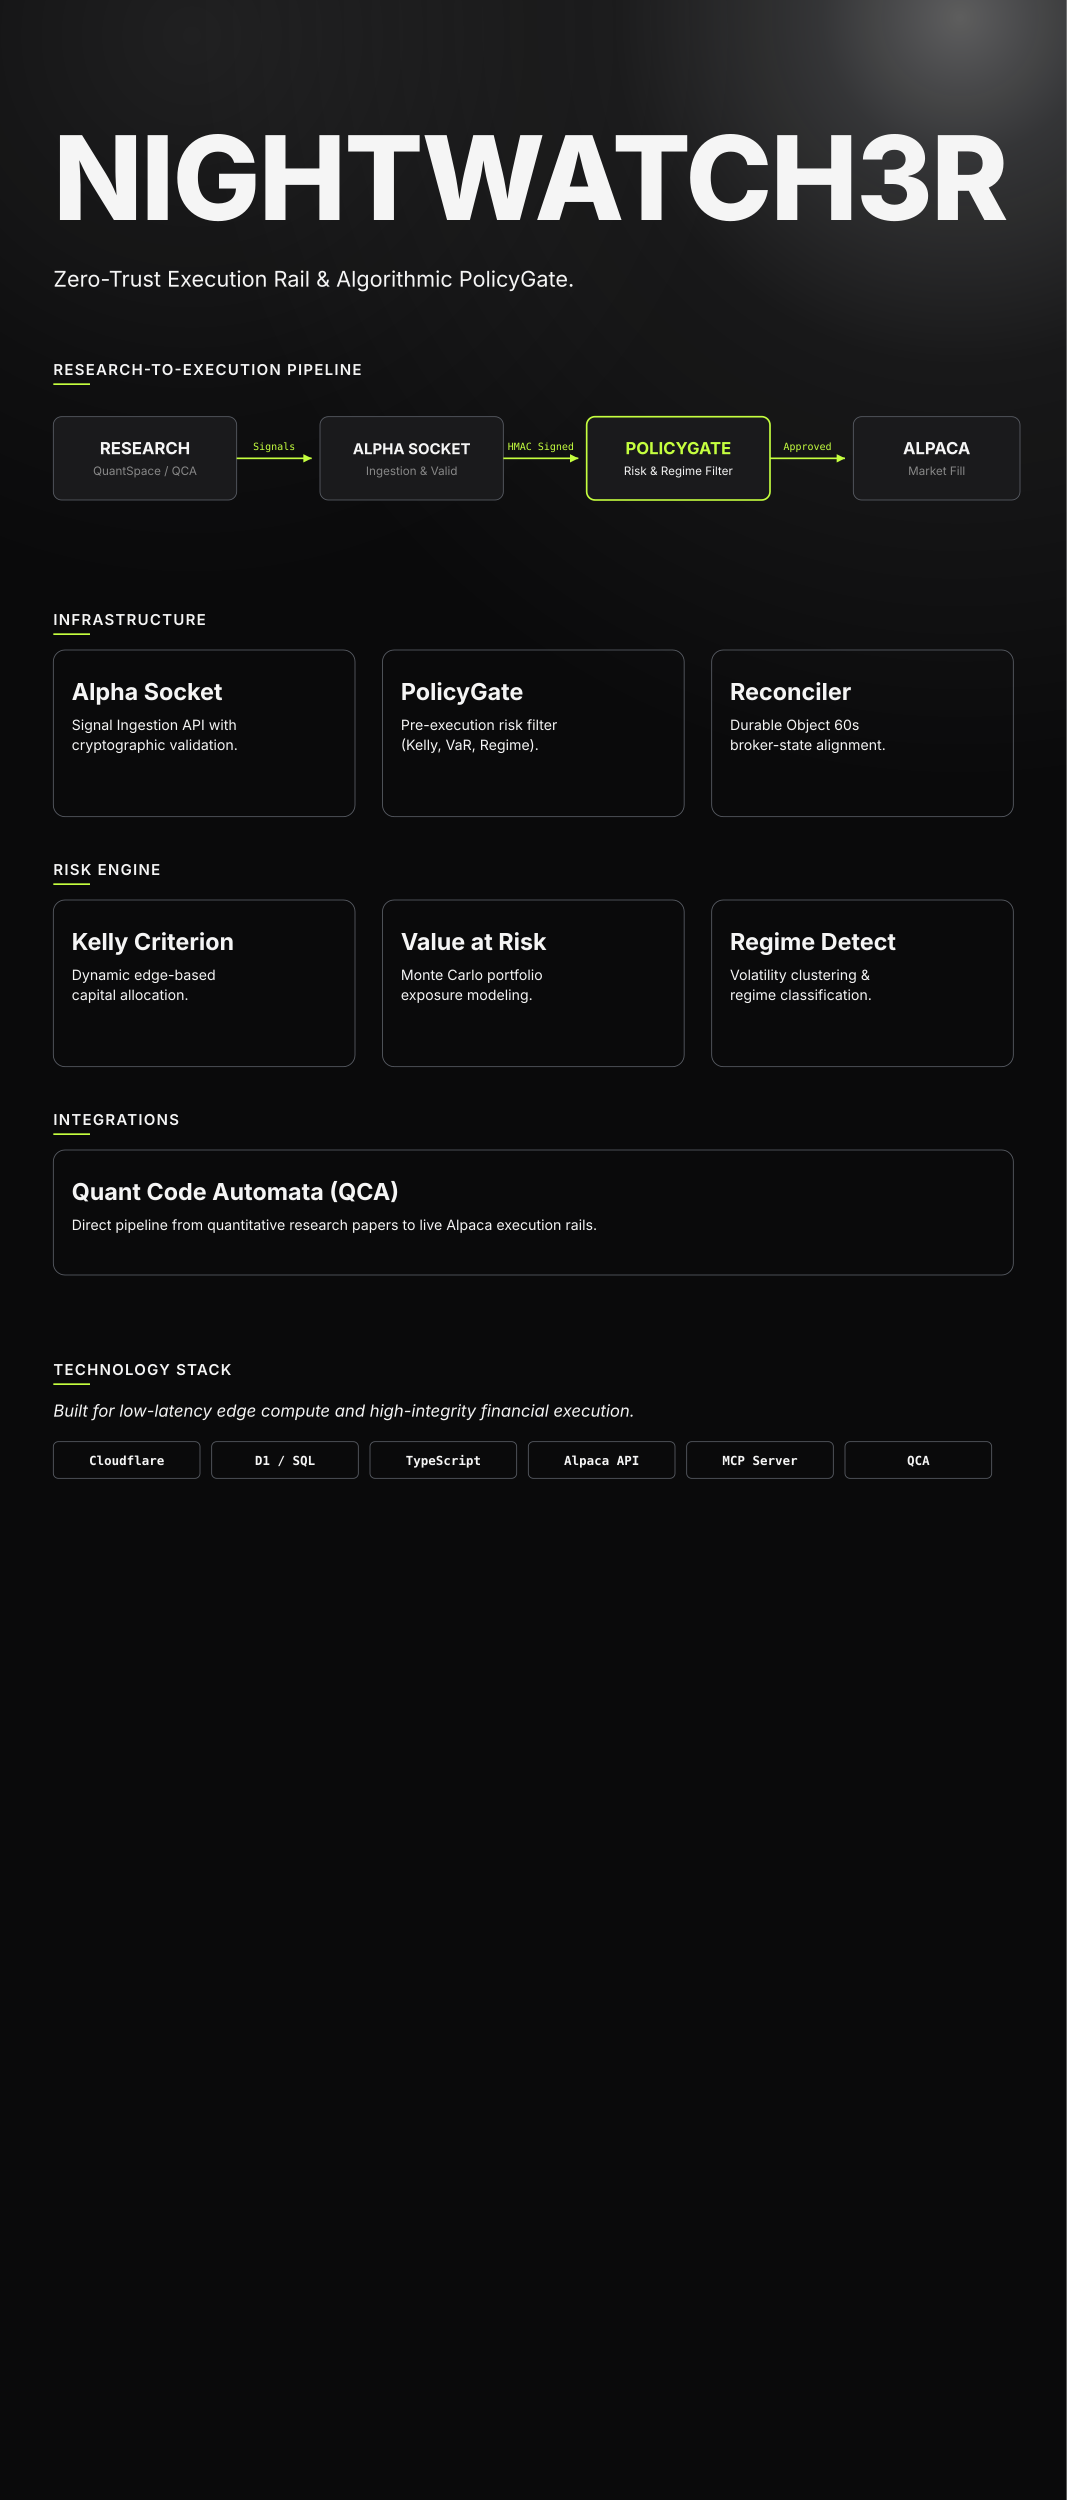
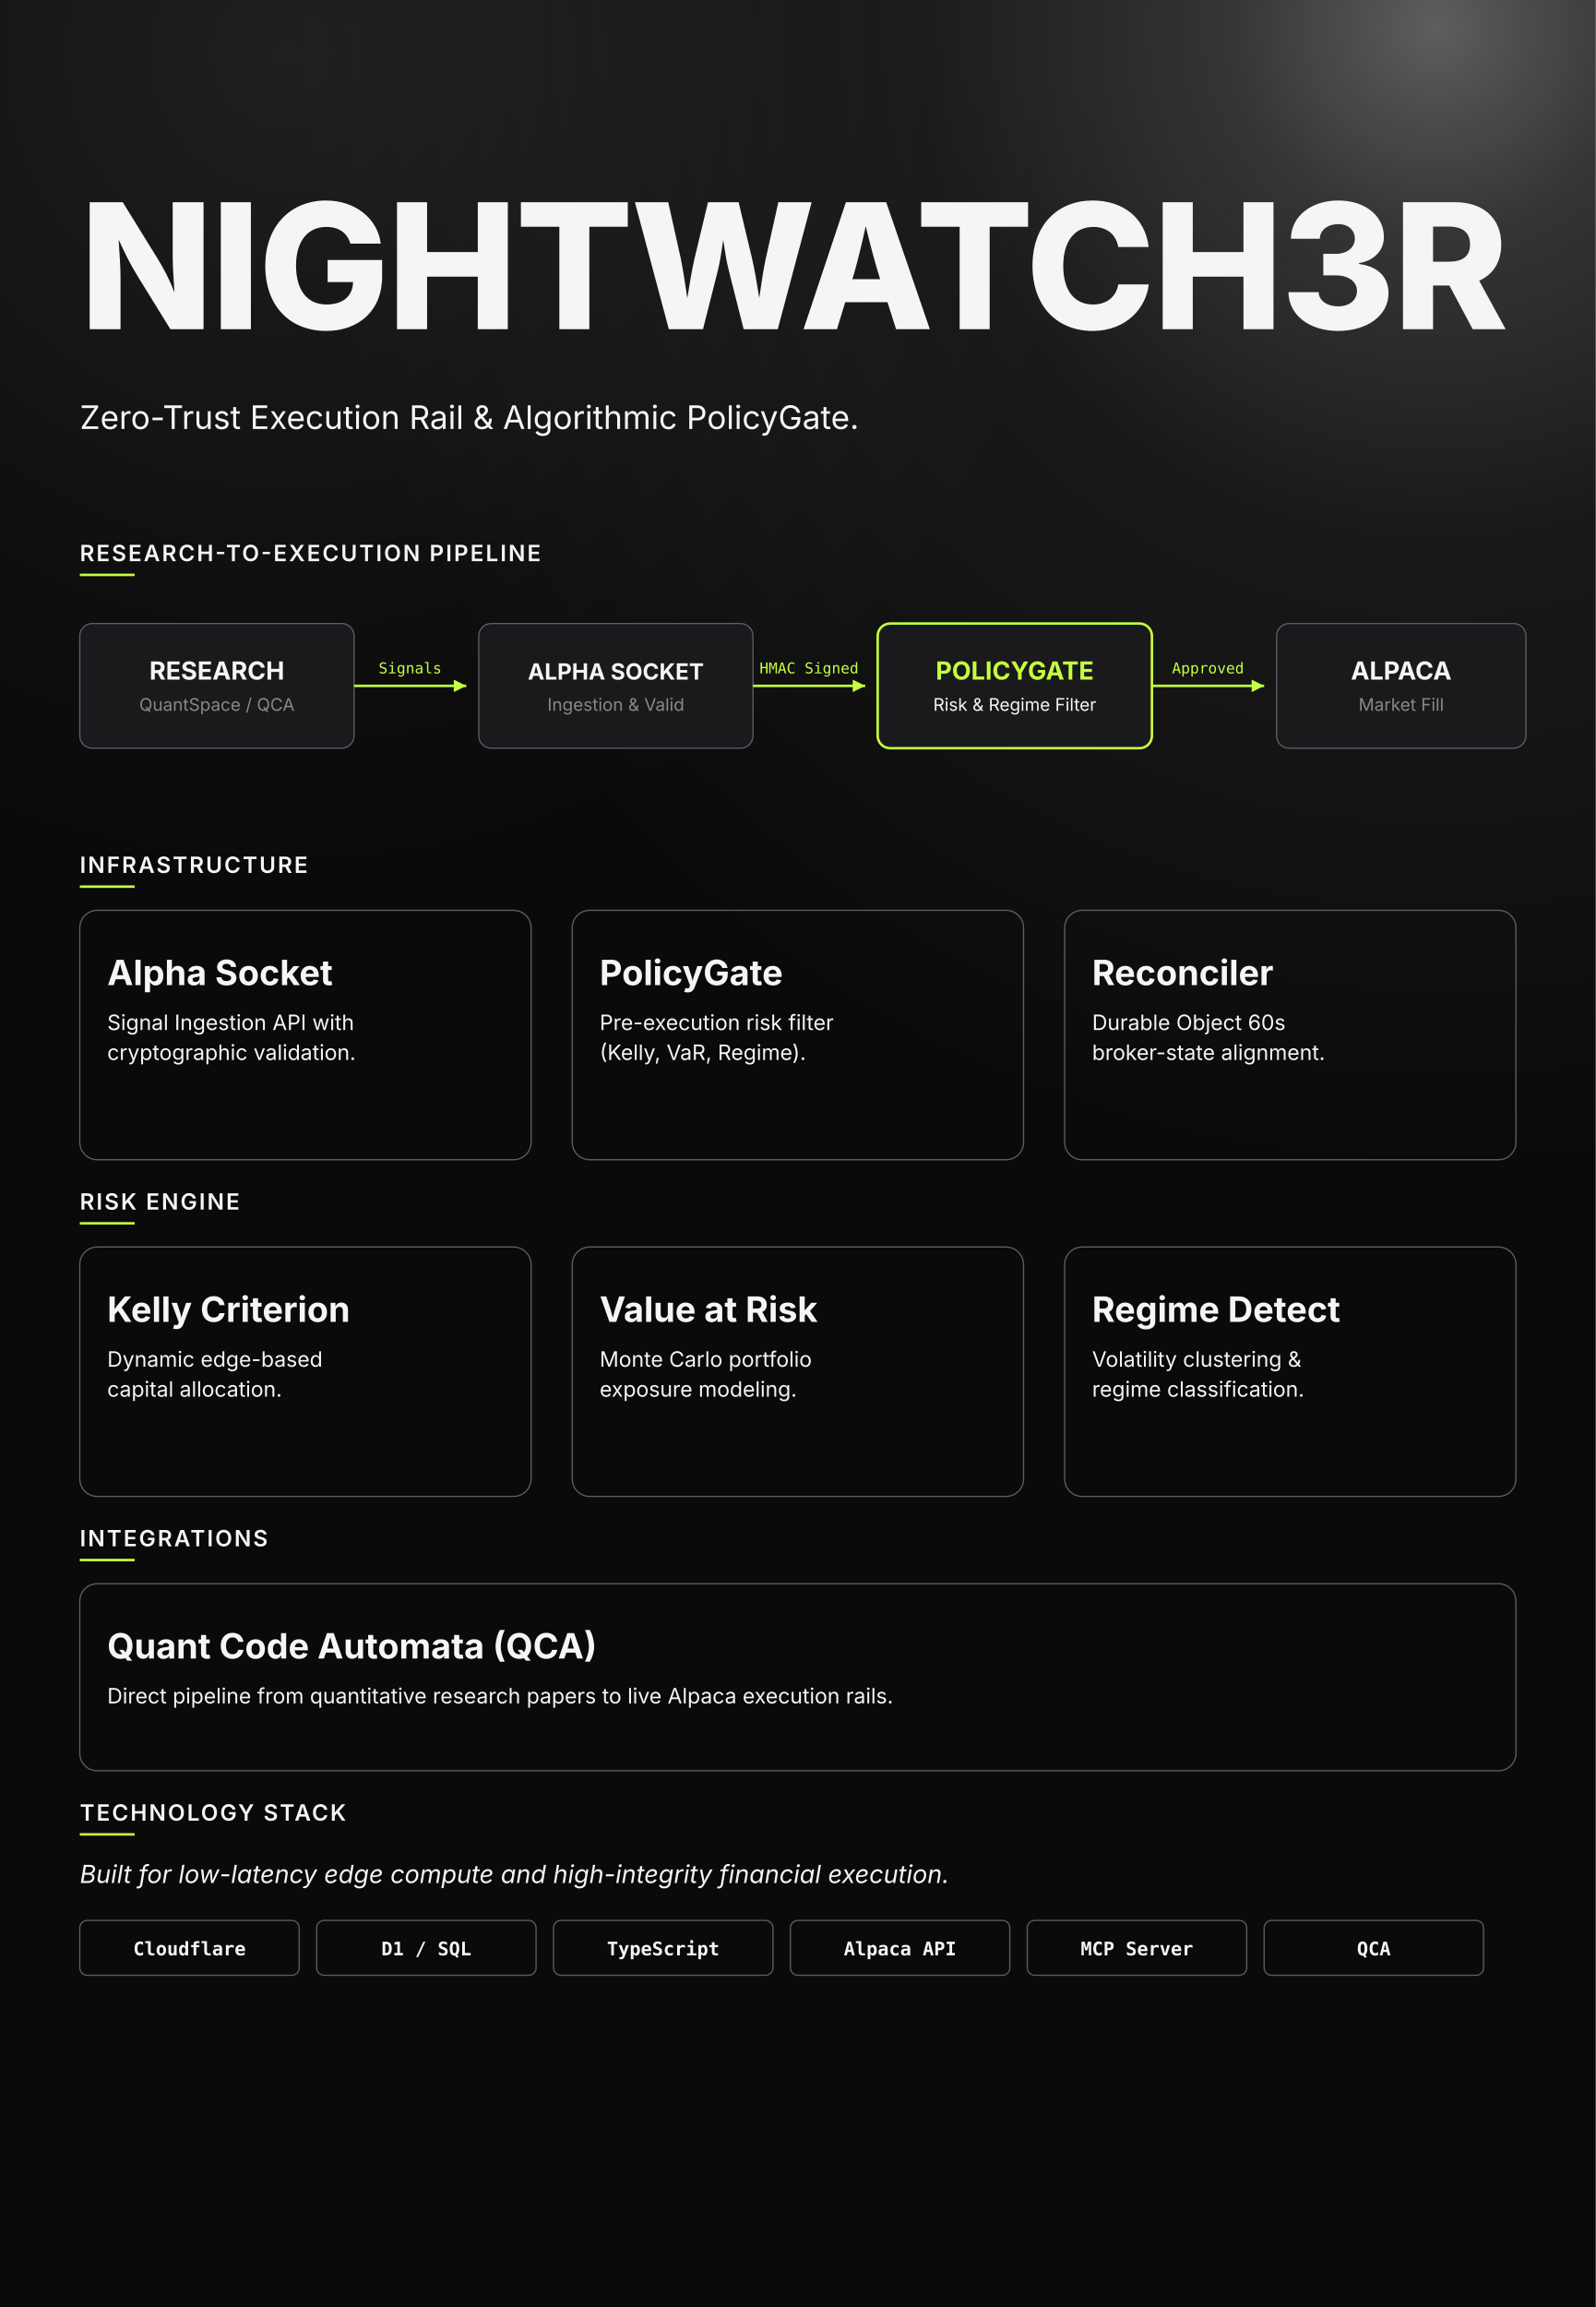
- <svg xmlns="http://www.w3.org/2000/svg" width="1280" height="3000" viewBox="0 0 1280 3000" role="img" aria-label="NIGHTWATCH3R portfolio">
-   <rect x="0" y="0" width="1280" height="3000" fill="#0A0A0B" />
+ <svg xmlns="http://www.w3.org/2000/svg" width="1280" height="1850" viewBox="0 0 1280 1850" role="img" aria-label="NIGHTWATCH3R portfolio">
+   <rect x="0" y="0" width="1280" height="1850" fill="#0A0A0B" />
  <defs>
    <radialGradient id="lr-primary" cx="1152" cy="21.424" r="921.6" fx="1152" fy="21.424" gradientUnits="userSpaceOnUse">
      <stop offset="0%" stop-color="#FFFFFF" stop-opacity="0.34" />
      <stop offset="18%" stop-color="#F7FAFF" stop-opacity="0.18" />
      <stop offset="45%" stop-color="#FFFFFF" stop-opacity="0.06" />
      <stop offset="100%" stop-color="#FFFFFF" stop-opacity="0" />
    </radialGradient>
    <radialGradient id="lr-secondary" cx="230.4" cy="42.848" r="665.6" fx="230.4" fy="42.848" gradientUnits="userSpaceOnUse">
      <stop offset="0%" stop-color="#FFFFFF" stop-opacity="0.09" />
      <stop offset="65%" stop-color="#FFFFFF" stop-opacity="0.02" />
      <stop offset="100%" stop-color="#FFFFFF" stop-opacity="0" />
    </radialGradient>
    <linearGradient id="shiny-hero" x1="-40%" y1="0" x2="0%" y2="0" gradientUnits="userSpaceOnUse">
      <stop offset="0%" stop-color="#F5F5F5" stop-opacity="1" />
      <stop offset="50%" stop-color="#FFFFFF" stop-opacity="1" />
      <stop offset="100%" stop-color="#F5F5F5" stop-opacity="1" />
      <animate attributeName="x1" from="-40%" to="140%" dur="3s" repeatCount="indefinite" />
      <animate attributeName="x2" from="0%" to="180%" dur="3s" repeatCount="indefinite" />
    </linearGradient>
  </defs>
  <rect x="0" y="0" width="1280" height="1071.2" fill="url(#lr-primary)" />
  <rect x="0" y="0" width="1280" height="1071.2" fill="url(#lr-secondary)" />
  <g>
    <text x="64" y="264" fill="url(#shiny-hero)" font-family="Inter, sans-serif" font-size="140" font-weight="800" letter-spacing="-2">NIGHTWATCH3R</text>
    <text x="64" y="344" fill="#F5F5F5" font-family="Inter, sans-serif" font-size="26">Zero-Trust Execution Rail &amp; Algorithmic PolicyGate.</text>
  </g>
  <g transform="translate(64 450)">
    <text x="0" y="0" fill="#F5F5F5" font-family="Inter, sans-serif" font-size="18" font-weight="600" letter-spacing="1.5" text-transform="uppercase">RESEARCH-TO-EXECUTION PIPELINE</text>
    <rect x="0" y="10" width="44" height="2" fill="#C5FF3F" />
    <g transform="translate(0 50)">
      <rect x="0" y="0" width="220" height="100" rx="10" fill="#1A1A1C" stroke="#5A5E66" stroke-width="1" />
      <text x="110" y="45" fill="#F5F5F5" font-family="Inter, sans-serif" font-size="20" font-weight="700" text-anchor="middle">RESEARCH</text>
      <text x="110" y="70" fill="#888" font-family="Inter, sans-serif" font-size="14" text-anchor="middle">QuantSpace / QCA</text>
    </g>
    <line x1="220" y1="100" x2="310" y2="100" stroke="#C5FF3F" stroke-width="2" />
    <polygon points="310,100 300,95 300,105" fill="#C5FF3F" />
    <text x="265" y="90" fill="#C5FF3F" font-family="monospace" font-size="12" text-anchor="middle">Signals</text>
    <g transform="translate(320 50)">
      <rect x="0" y="0" width="220" height="100" rx="10" fill="#1A1A1C" stroke="#5A5E66" stroke-width="1" />
      <text x="110" y="45" fill="#F5F5F5" font-family="Inter, sans-serif" font-size="18" font-weight="700" text-anchor="middle">ALPHA SOCKET</text>
      <text x="110" y="70" fill="#888" font-family="Inter, sans-serif" font-size="14" text-anchor="middle">Ingestion &amp; Valid</text>
    </g>
    <line x1="540" y1="100" x2="630" y2="100" stroke="#C5FF3F" stroke-width="2" />
    <polygon points="630,100 620,95 620,105" fill="#C5FF3F" />
    <text x="585" y="90" fill="#C5FF3F" font-family="monospace" font-size="12" text-anchor="middle">HMAC Signed</text>
    <g transform="translate(640 50)">
      <rect x="0" y="0" width="220" height="100" rx="10" fill="#1A1A1C" stroke="#C5FF3F" stroke-width="2" />
      <text x="110" y="45" fill="#C5FF3F" font-family="Inter, sans-serif" font-size="20" font-weight="700" text-anchor="middle">POLICYGATE</text>
      <text x="110" y="70" fill="#F5F5F5" font-family="Inter, sans-serif" font-size="14" text-anchor="middle">Risk &amp; Regime Filter</text>
    </g>
    <line x1="860" y1="100" x2="950" y2="100" stroke="#C5FF3F" stroke-width="2" />
    <polygon points="950,100 940,95 940,105" fill="#C5FF3F" />
    <text x="905" y="90" fill="#C5FF3F" font-family="monospace" font-size="12" text-anchor="middle">Approved</text>
    <g transform="translate(960 50)">
      <rect x="0" y="0" width="200" height="100" rx="10" fill="#1A1A1C" stroke="#5A5E66" stroke-width="1" />
      <text x="100" y="45" fill="#F5F5F5" font-family="Inter, sans-serif" font-size="20" font-weight="700" text-anchor="middle">ALPACA</text>
      <text x="100" y="70" fill="#888" font-family="Inter, sans-serif" font-size="14" text-anchor="middle">Market Fill</text>
    </g>
  </g>
-   <g transform="translate(64 750)">
+   <g transform="translate(64 700)">
    <text x="0" y="0" fill="#F5F5F5" font-family="Inter, sans-serif" font-size="18" font-weight="600" letter-spacing="1.5" text-transform="uppercase">INFRASTRUCTURE</text>
    <rect x="0" y="10" width="44" height="2" fill="#C5FF3F" />
    <g transform="translate(0 30)">
      <rect x="0" y="0" width="362" height="200" rx="14" fill="none" stroke="#5A5E66" stroke-width="1" />
      <text x="22" y="60" fill="#F5F5F5" font-family="Inter, sans-serif" font-size="28" font-weight="700">Alpha Socket</text>
      <text x="22" y="96" fill="#F5F5F5" font-family="Inter, sans-serif" font-size="17" font-weight="400">
        <tspan x="22" dy="0">Signal Ingestion API with</tspan>
        <tspan x="22" dy="24">cryptographic validation.</tspan>
      </text>
    </g>
    <g transform="translate(395 30)">
      <rect x="0" y="0" width="362" height="200" rx="14" fill="none" stroke="#5A5E66" stroke-width="1" />
      <text x="22" y="60" fill="#F5F5F5" font-family="Inter, sans-serif" font-size="28" font-weight="700">PolicyGate</text>
      <text x="22" y="96" fill="#F5F5F5" font-family="Inter, sans-serif" font-size="17" font-weight="400">
        <tspan x="22" dy="0">Pre-execution risk filter</tspan>
        <tspan x="22" dy="24">(Kelly, VaR, Regime).</tspan>
      </text>
    </g>
    <g transform="translate(790 30)">
      <rect x="0" y="0" width="362" height="200" rx="14" fill="none" stroke="#5A5E66" stroke-width="1" />
      <text x="22" y="60" fill="#F5F5F5" font-family="Inter, sans-serif" font-size="28" font-weight="700">Reconciler</text>
      <text x="22" y="96" fill="#F5F5F5" font-family="Inter, sans-serif" font-size="17" font-weight="400">
        <tspan x="22" dy="0">Durable Object 60s</tspan>
        <tspan x="22" dy="24">broker-state alignment.</tspan>
      </text>
    </g>
  </g>
-   <g transform="translate(64 1050)">
+   <g transform="translate(64 970)">
    <text x="0" y="0" fill="#F5F5F5" font-family="Inter, sans-serif" font-size="18" font-weight="600" letter-spacing="1.5" text-transform="uppercase">RISK ENGINE</text>
    <rect x="0" y="10" width="44" height="2" fill="#C5FF3F" />
    <g transform="translate(0 30)">
      <rect x="0" y="0" width="362" height="200" rx="14" fill="none" stroke="#5A5E66" stroke-width="1" />
      <text x="22" y="60" fill="#F5F5F5" font-family="Inter, sans-serif" font-size="28" font-weight="700">Kelly Criterion</text>
      <text x="22" y="96" fill="#F5F5F5" font-family="Inter, sans-serif" font-size="17" font-weight="400">
        <tspan x="22" dy="0">Dynamic edge-based</tspan>
        <tspan x="22" dy="24">capital allocation.</tspan>
      </text>
    </g>
    <g transform="translate(395 30)">
      <rect x="0" y="0" width="362" height="200" rx="14" fill="none" stroke="#5A5E66" stroke-width="1" />
      <text x="22" y="60" fill="#F5F5F5" font-family="Inter, sans-serif" font-size="28" font-weight="700">Value at Risk</text>
      <text x="22" y="96" fill="#F5F5F5" font-family="Inter, sans-serif" font-size="17" font-weight="400">
        <tspan x="22" dy="0">Monte Carlo portfolio</tspan>
        <tspan x="22" dy="24">exposure modeling.</tspan>
      </text>
    </g>
    <g transform="translate(790 30)">
      <rect x="0" y="0" width="362" height="200" rx="14" fill="none" stroke="#5A5E66" stroke-width="1" />
      <text x="22" y="60" fill="#F5F5F5" font-family="Inter, sans-serif" font-size="28" font-weight="700">Regime Detect</text>
      <text x="22" y="96" fill="#F5F5F5" font-family="Inter, sans-serif" font-size="17" font-weight="400">
        <tspan x="22" dy="0">Volatility clustering &amp;</tspan>
        <tspan x="22" dy="24">regime classification.</tspan>
      </text>
    </g>
  </g>
-   <g transform="translate(64 1350)">
+   <g transform="translate(64 1240)">
    <text x="0" y="0" fill="#F5F5F5" font-family="Inter, sans-serif" font-size="18" font-weight="600" letter-spacing="1.5" text-transform="uppercase">INTEGRATIONS</text>
    <rect x="0" y="10" width="44" height="2" fill="#C5FF3F" />
    <g transform="translate(0 30)">
      <rect x="0" y="0" width="1152" height="150" rx="14" fill="none" stroke="#5A5E66" stroke-width="1" />
      <text x="22" y="60" fill="#F5F5F5" font-family="Inter, sans-serif" font-size="28" font-weight="700">Quant Code Automata (QCA)</text>
      <text x="22" y="96" fill="#F5F5F5" font-family="Inter, sans-serif" font-size="17" font-weight="400">
        <tspan x="22" dy="0">Direct pipeline from quantitative research papers to live Alpaca execution rails.</tspan>
      </text>
    </g>
  </g>
-   <g transform="translate(64 1650)">
+   <g transform="translate(64 1460)">
    <text x="0" y="0" fill="#F5F5F5" font-family="Inter, sans-serif" font-size="18" font-weight="600" letter-spacing="1.5" text-transform="uppercase">TECHNOLOGY STACK</text>
    <rect x="0" y="10" width="44" height="2" fill="#C5FF3F" />
    <text x="0" y="50" fill="#F5F5F5" font-family="Inter, sans-serif" font-size="20" font-style="italic">Built for low-latency edge compute and high-integrity financial execution.</text>
    <g transform="translate(0 80)">
      <rect x="0" y="0" width="176" height="44" rx="6" fill="none" stroke="#5A5E66" stroke-width="1" />
      <text x="88" y="28" fill="#F5F5F5" font-family="monospace" font-size="15" font-weight="600" text-anchor="middle">Cloudflare</text>
      <rect x="190" y="0" width="176" height="44" rx="6" fill="none" stroke="#5A5E66" stroke-width="1" />
      <text x="278" y="28" fill="#F5F5F5" font-family="monospace" font-size="15" font-weight="600" text-anchor="middle">D1 / SQL</text>
      <rect x="380" y="0" width="176" height="44" rx="6" fill="none" stroke="#5A5E66" stroke-width="1" />
      <text x="468" y="28" fill="#F5F5F5" font-family="monospace" font-size="15" font-weight="600" text-anchor="middle">TypeScript</text>
      <rect x="570" y="0" width="176" height="44" rx="6" fill="none" stroke="#5A5E66" stroke-width="1" />
      <text x="658" y="28" fill="#F5F5F5" font-family="monospace" font-size="15" font-weight="600" text-anchor="middle">Alpaca API</text>
      <rect x="760" y="0" width="176" height="44" rx="6" fill="none" stroke="#5A5E66" stroke-width="1" />
      <text x="848" y="28" fill="#F5F5F5" font-family="monospace" font-size="15" font-weight="600" text-anchor="middle">MCP Server</text>
      <rect x="950" y="0" width="176" height="44" rx="6" fill="none" stroke="#5A5E66" stroke-width="1" />
      <text x="1038" y="28" fill="#F5F5F5" font-family="monospace" font-size="15" font-weight="600" text-anchor="middle">QCA</text>
    </g>
  </g>
</svg>
